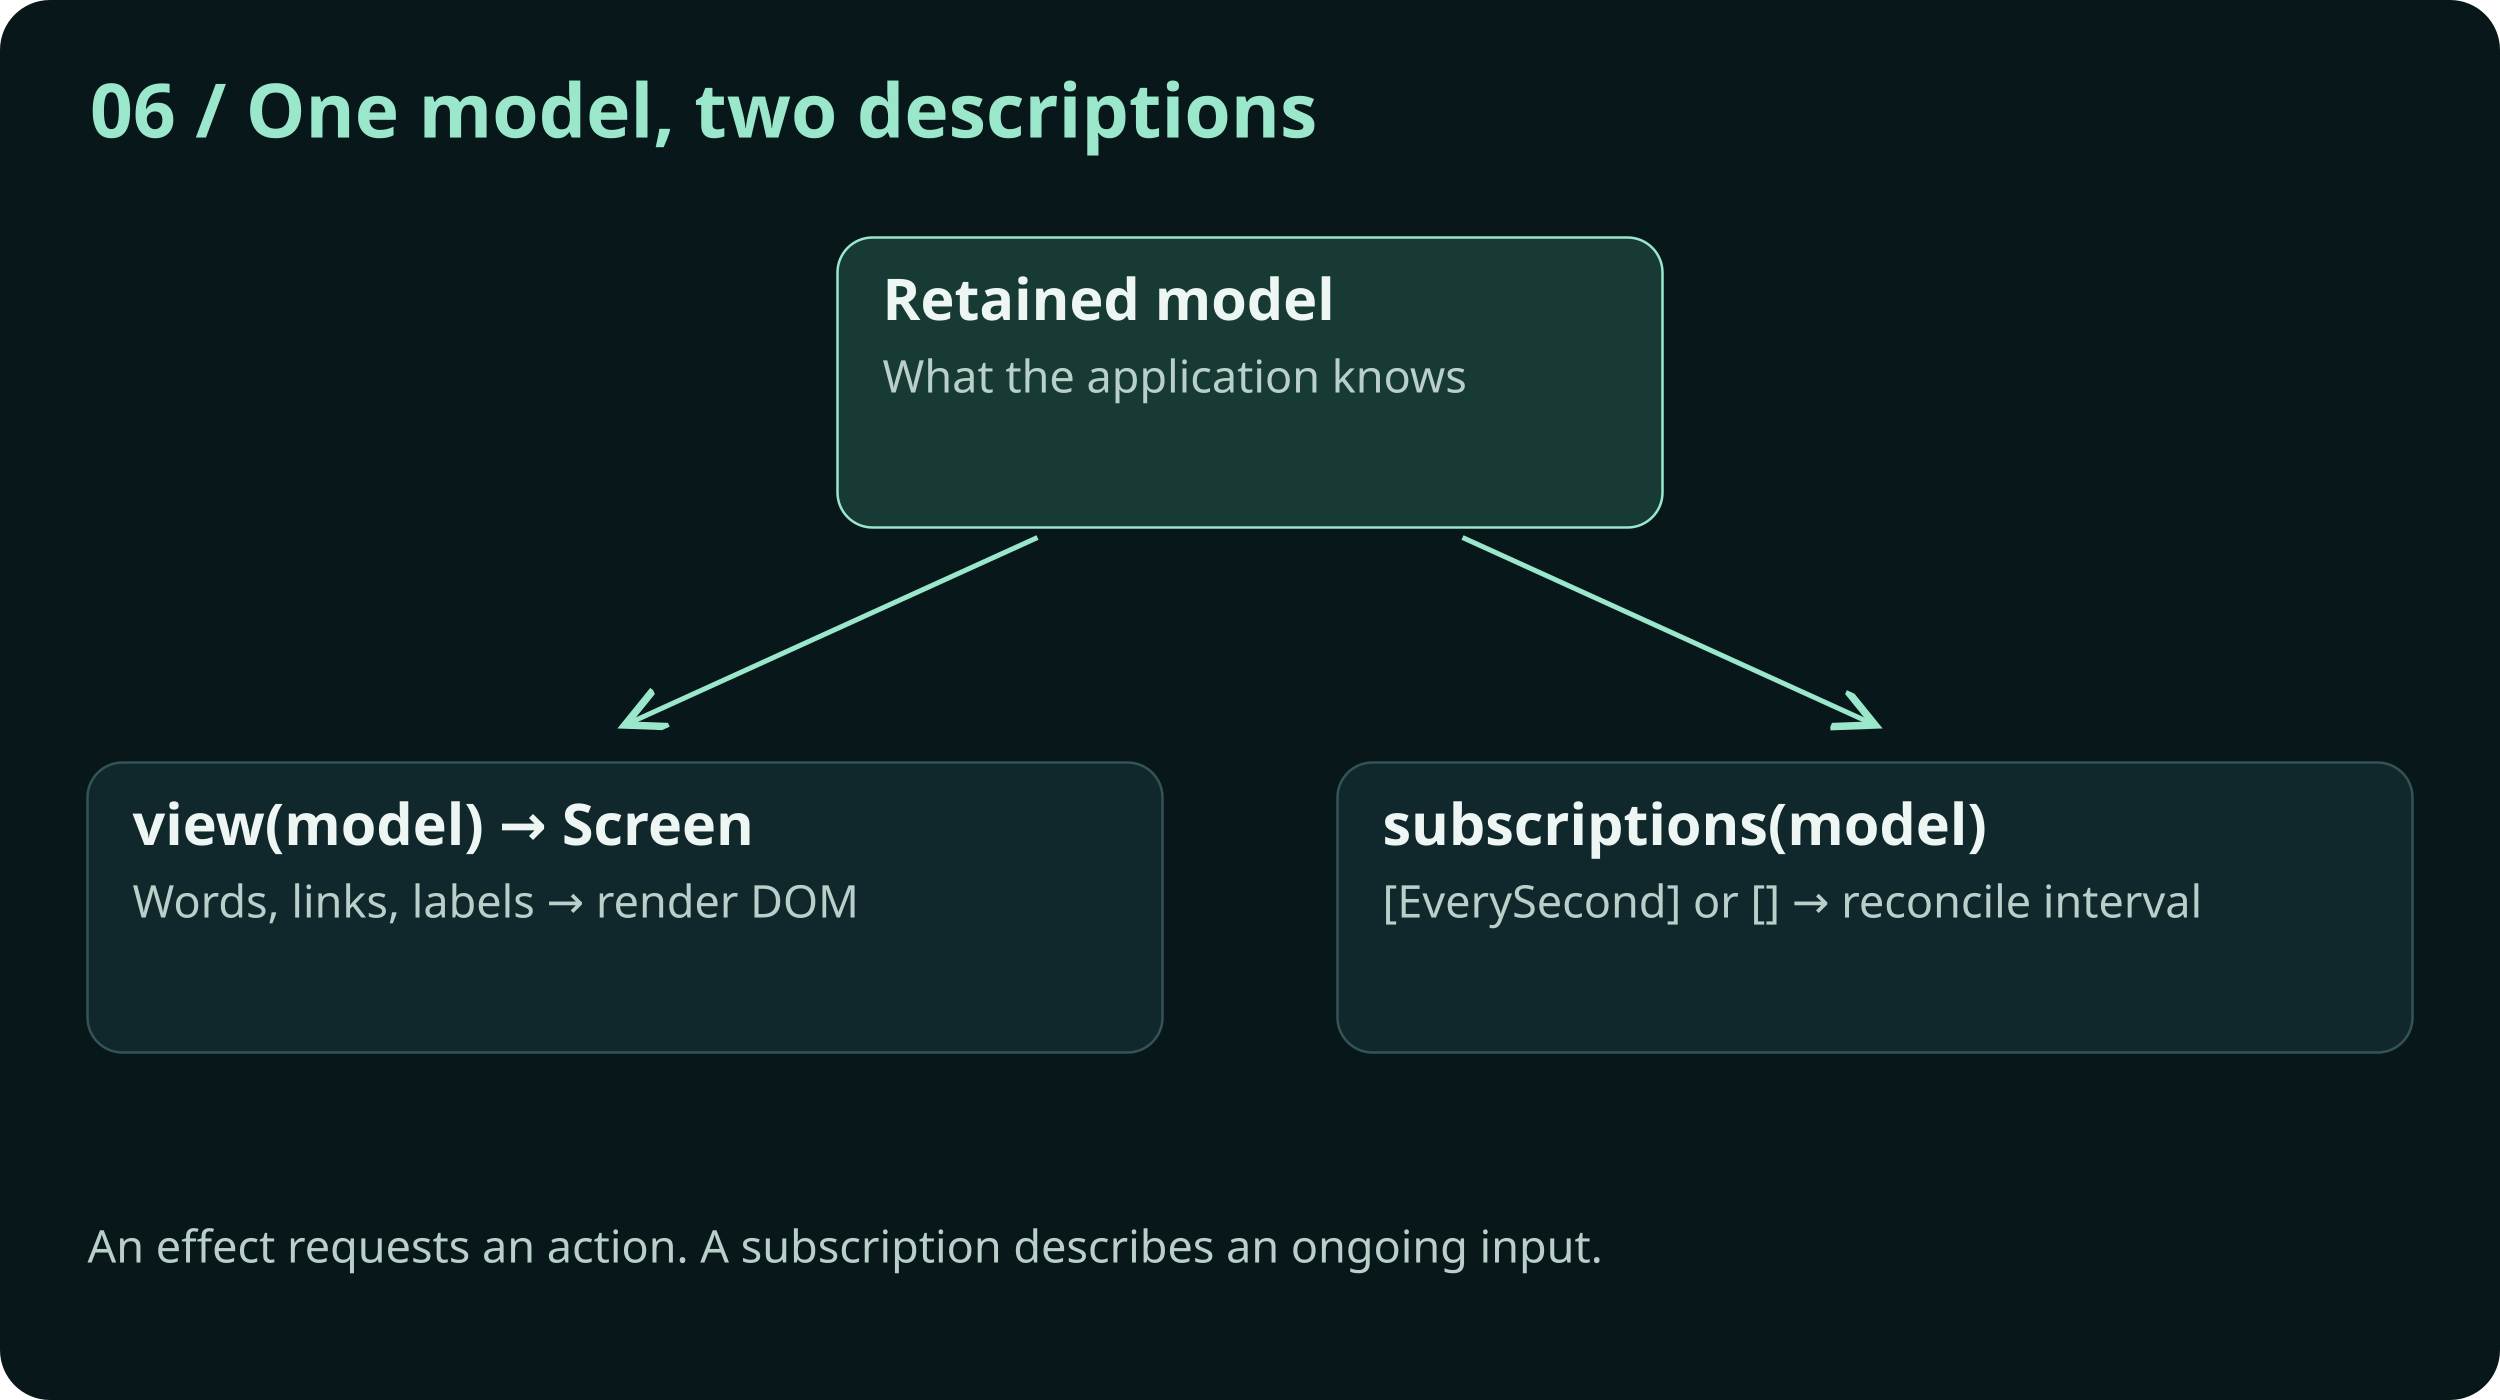
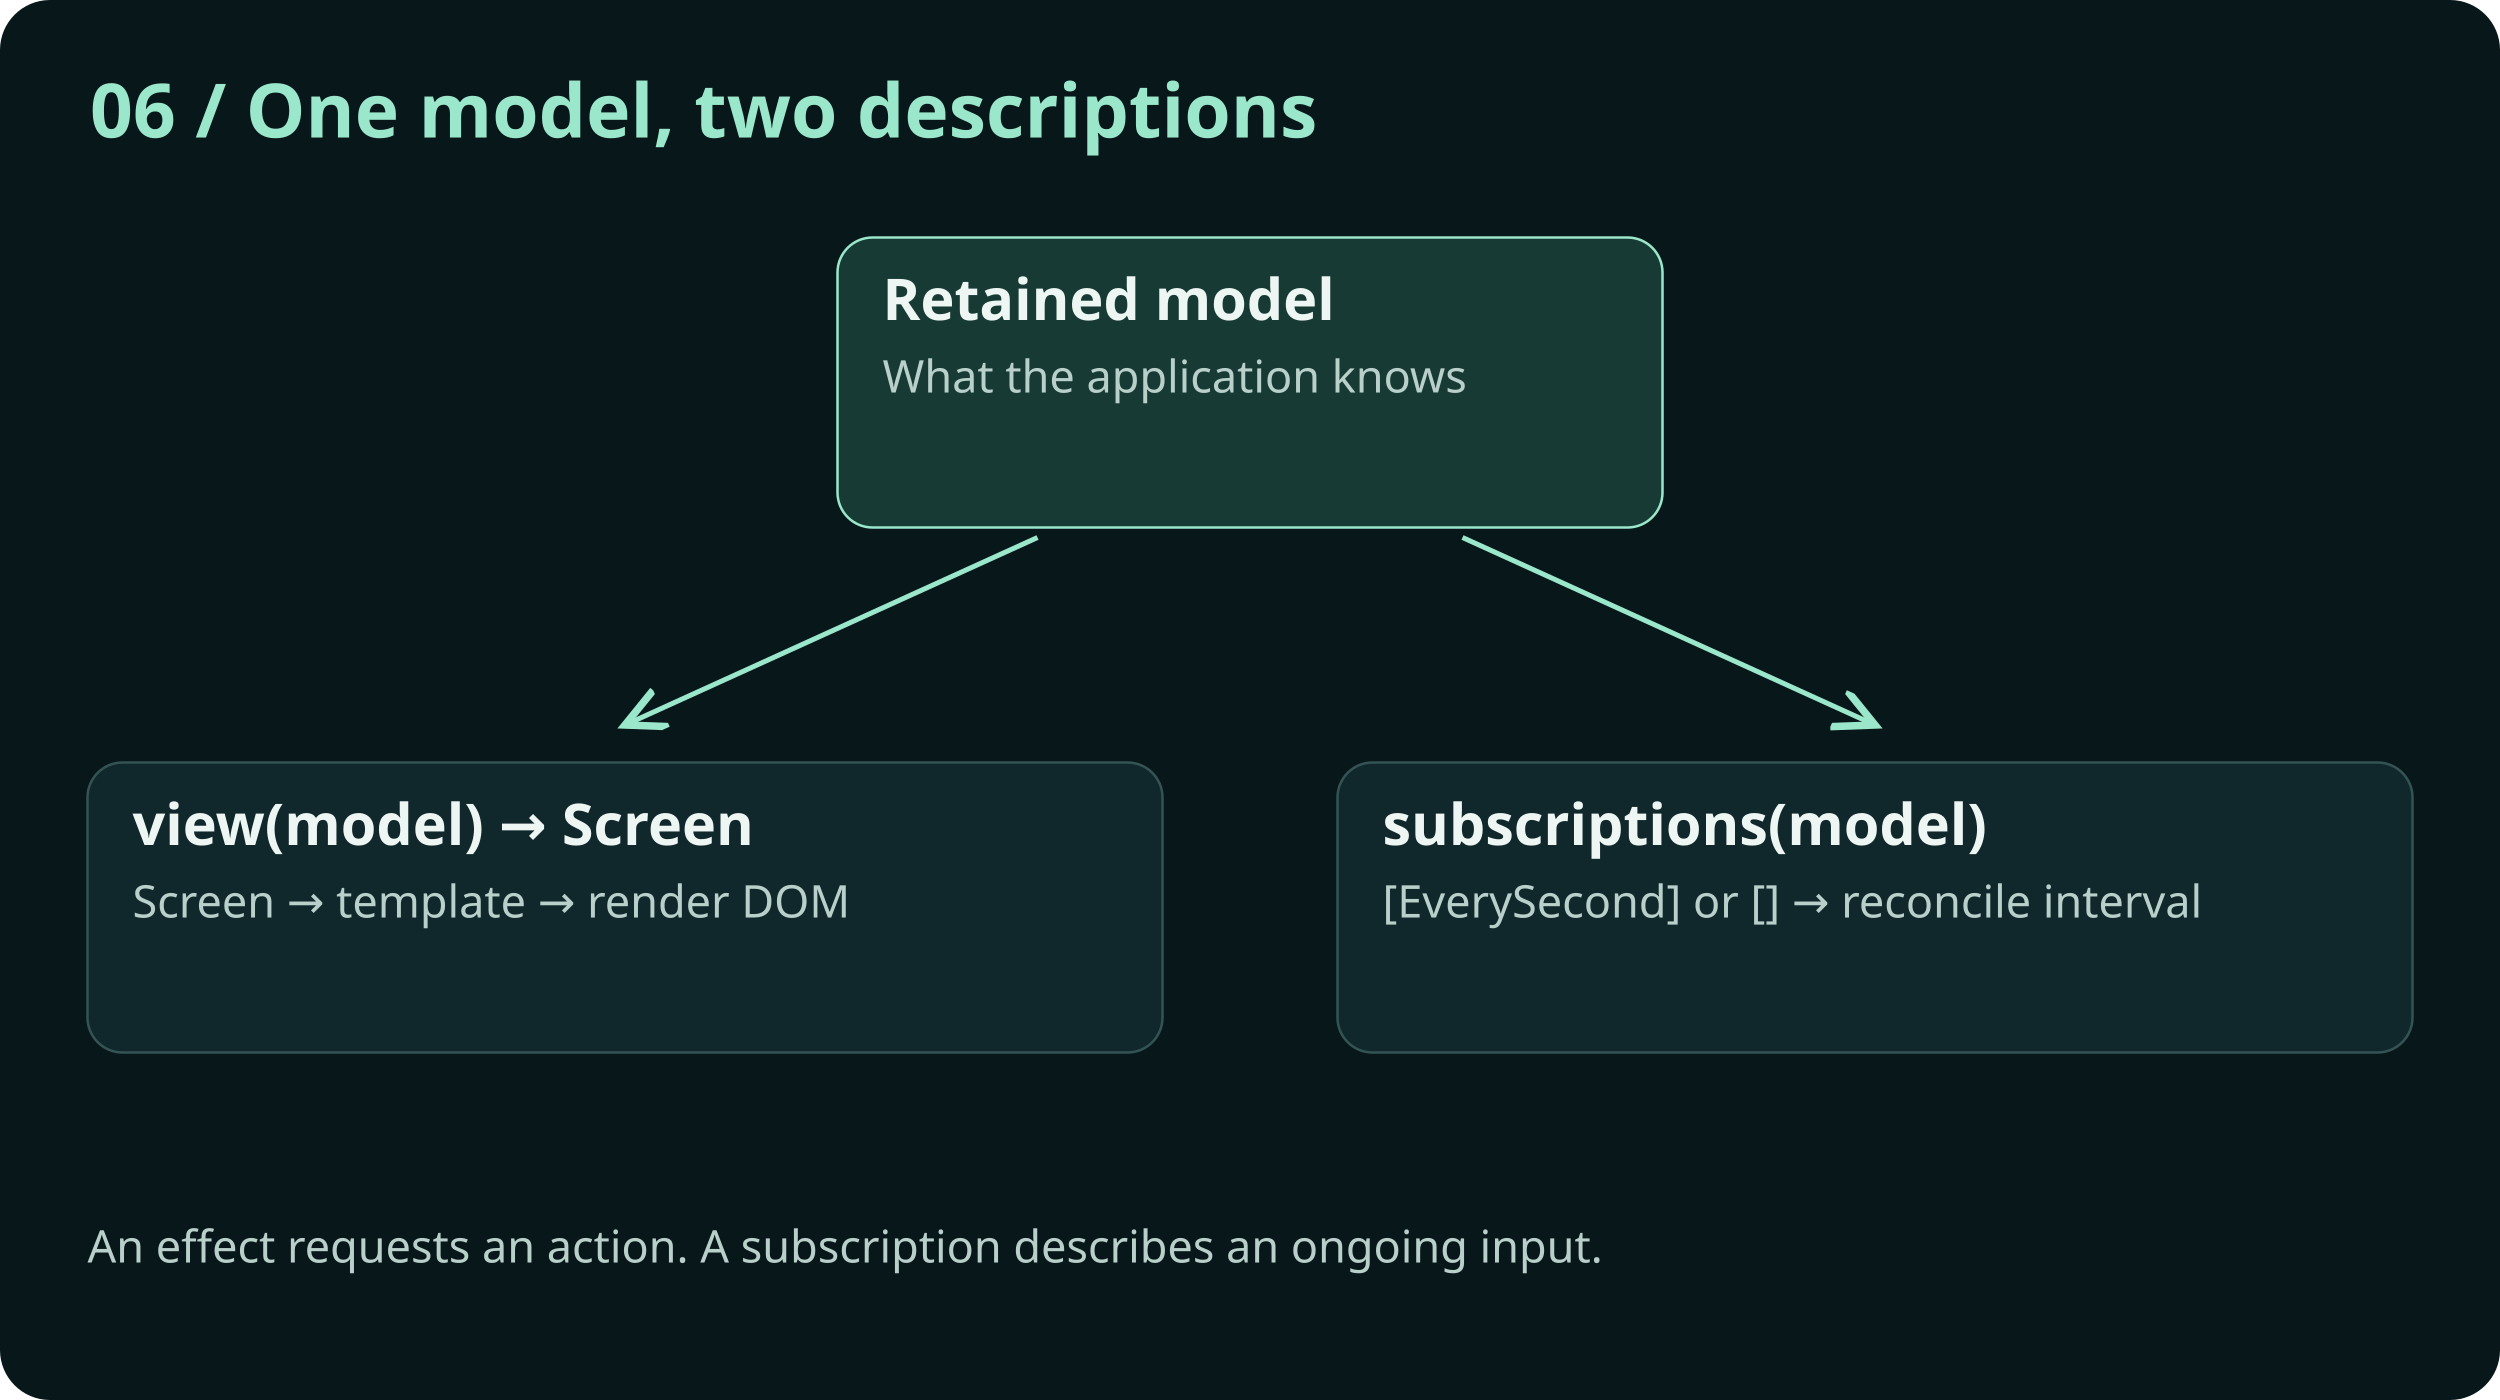
<svg xmlns="http://www.w3.org/2000/svg" width="1000" height="560" viewBox="0 0 1000 560" role="img" aria-labelledby="title desc">
  <defs>
    <marker id="arrow" markerWidth="10" markerHeight="10" refX="8" refY="4" orient="auto">
      <path d="M0 0 L8 4 L0 8" fill="none" stroke="#9ae7cb" stroke-width="1.5" />
    </marker>
  </defs>
  <style>text{font-family:system-ui,sans-serif}.label{font-size:23px;font-weight:600;fill:#edf6f2}.detail{font-size:18px;fill:#b9cfca}.title{font-size:30px;font-weight:600;fill:#9ae7cb}</style>
  <rect width="1000" height="560" rx="20" fill="#081719" />
  <text x="36" y="55" class="title">06 / One model, two descriptions</text>
  <rect x="335" y="95" width="330" height="116" rx="14" fill="#173b34" stroke="#9ae7cb" />
  <text x="353" y="128" class="label">Retained model</text>
  <text x="353" y="157" class="detail">What the application knows</text>
  <path d="M415 215 L250 290" stroke="#9ae7cb" stroke-width="2" fill="none" marker-end="url(#arrow)" />
  <path d="M585 215 L750 290" stroke="#9ae7cb" stroke-width="2" fill="none" marker-end="url(#arrow)" />
  <rect x="35" y="305" width="430" height="116" rx="14" fill="#10272b" stroke="#345354" />
  <text x="53" y="338" class="label">view(model) → Screen</text>
-   <text x="53" y="367" class="detail">Words, links, labels → render DOM</text>
+   <text x="53" y="367" class="detail">Screen → template → render DOM</text>
  <rect x="535" y="305" width="430" height="116" rx="14" fill="#10272b" stroke="#345354" />
  <text x="553" y="338" class="label">subscriptions(model)</text>
  <text x="553" y="367" class="detail">[EverySecond] or [] → reconcile interval</text>
  <text x="35" y="505" class="detail">An effect requests an action. A subscription describes an ongoing input.</text>
</svg>
